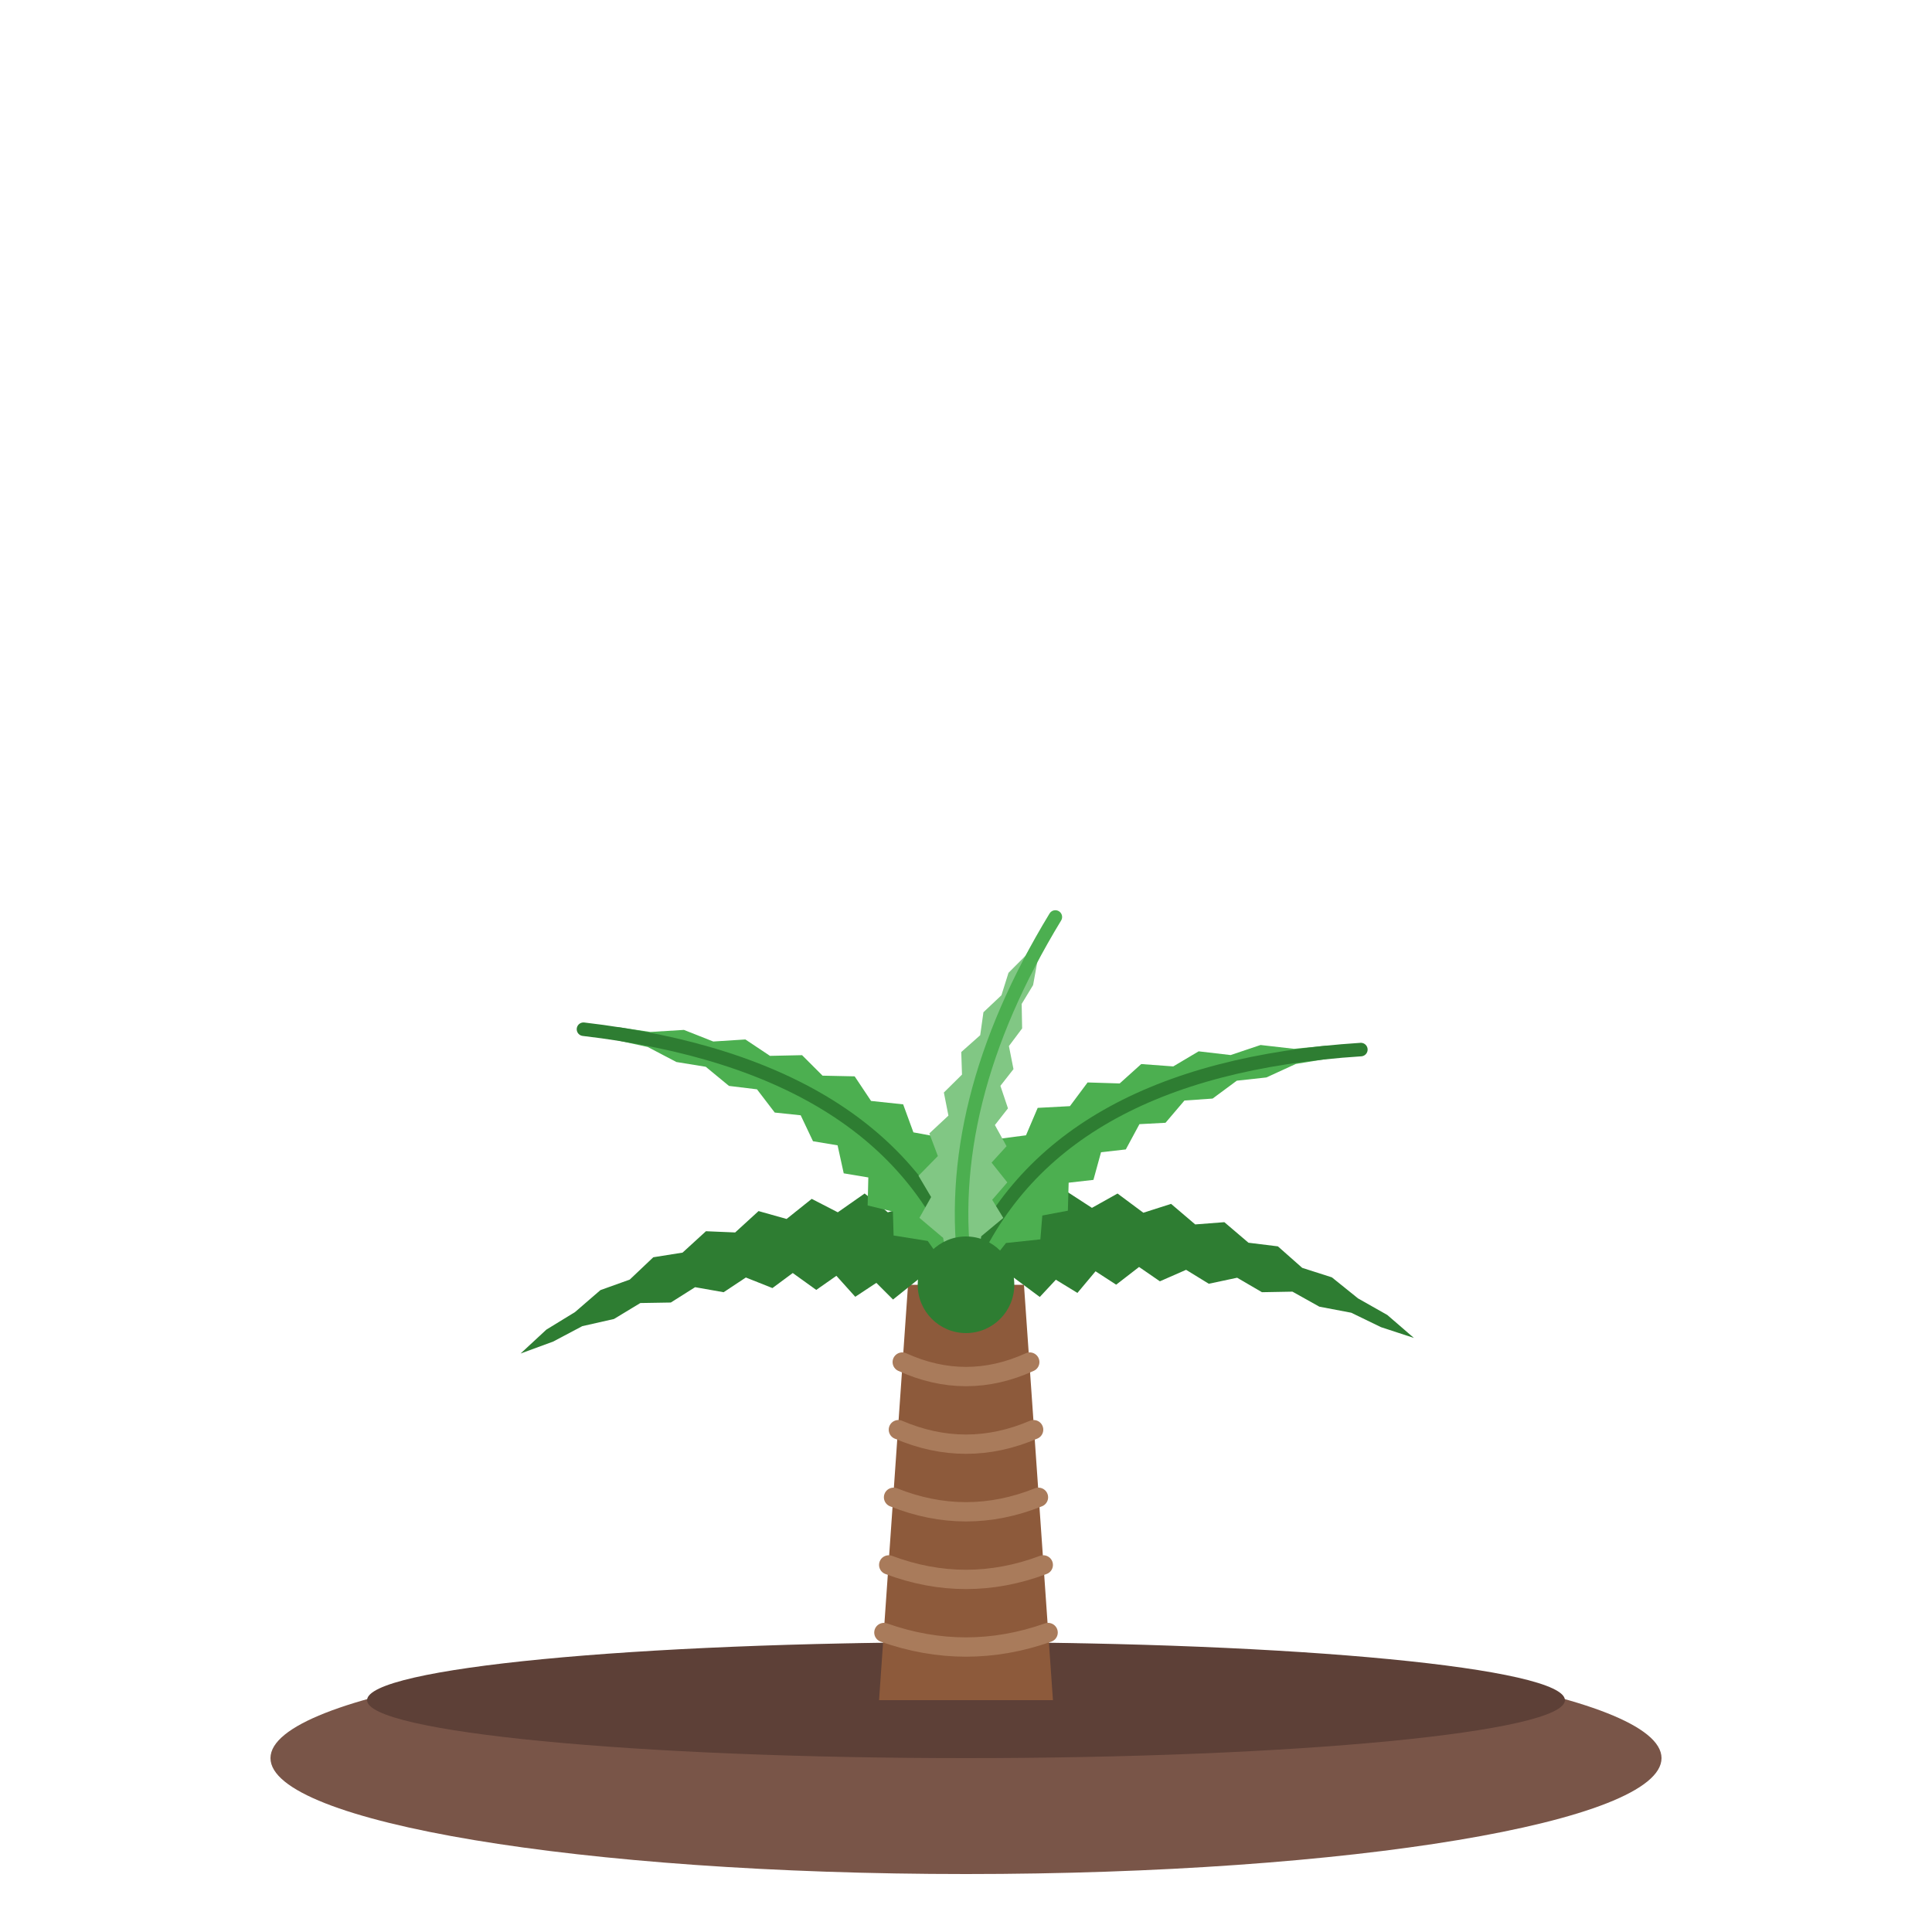
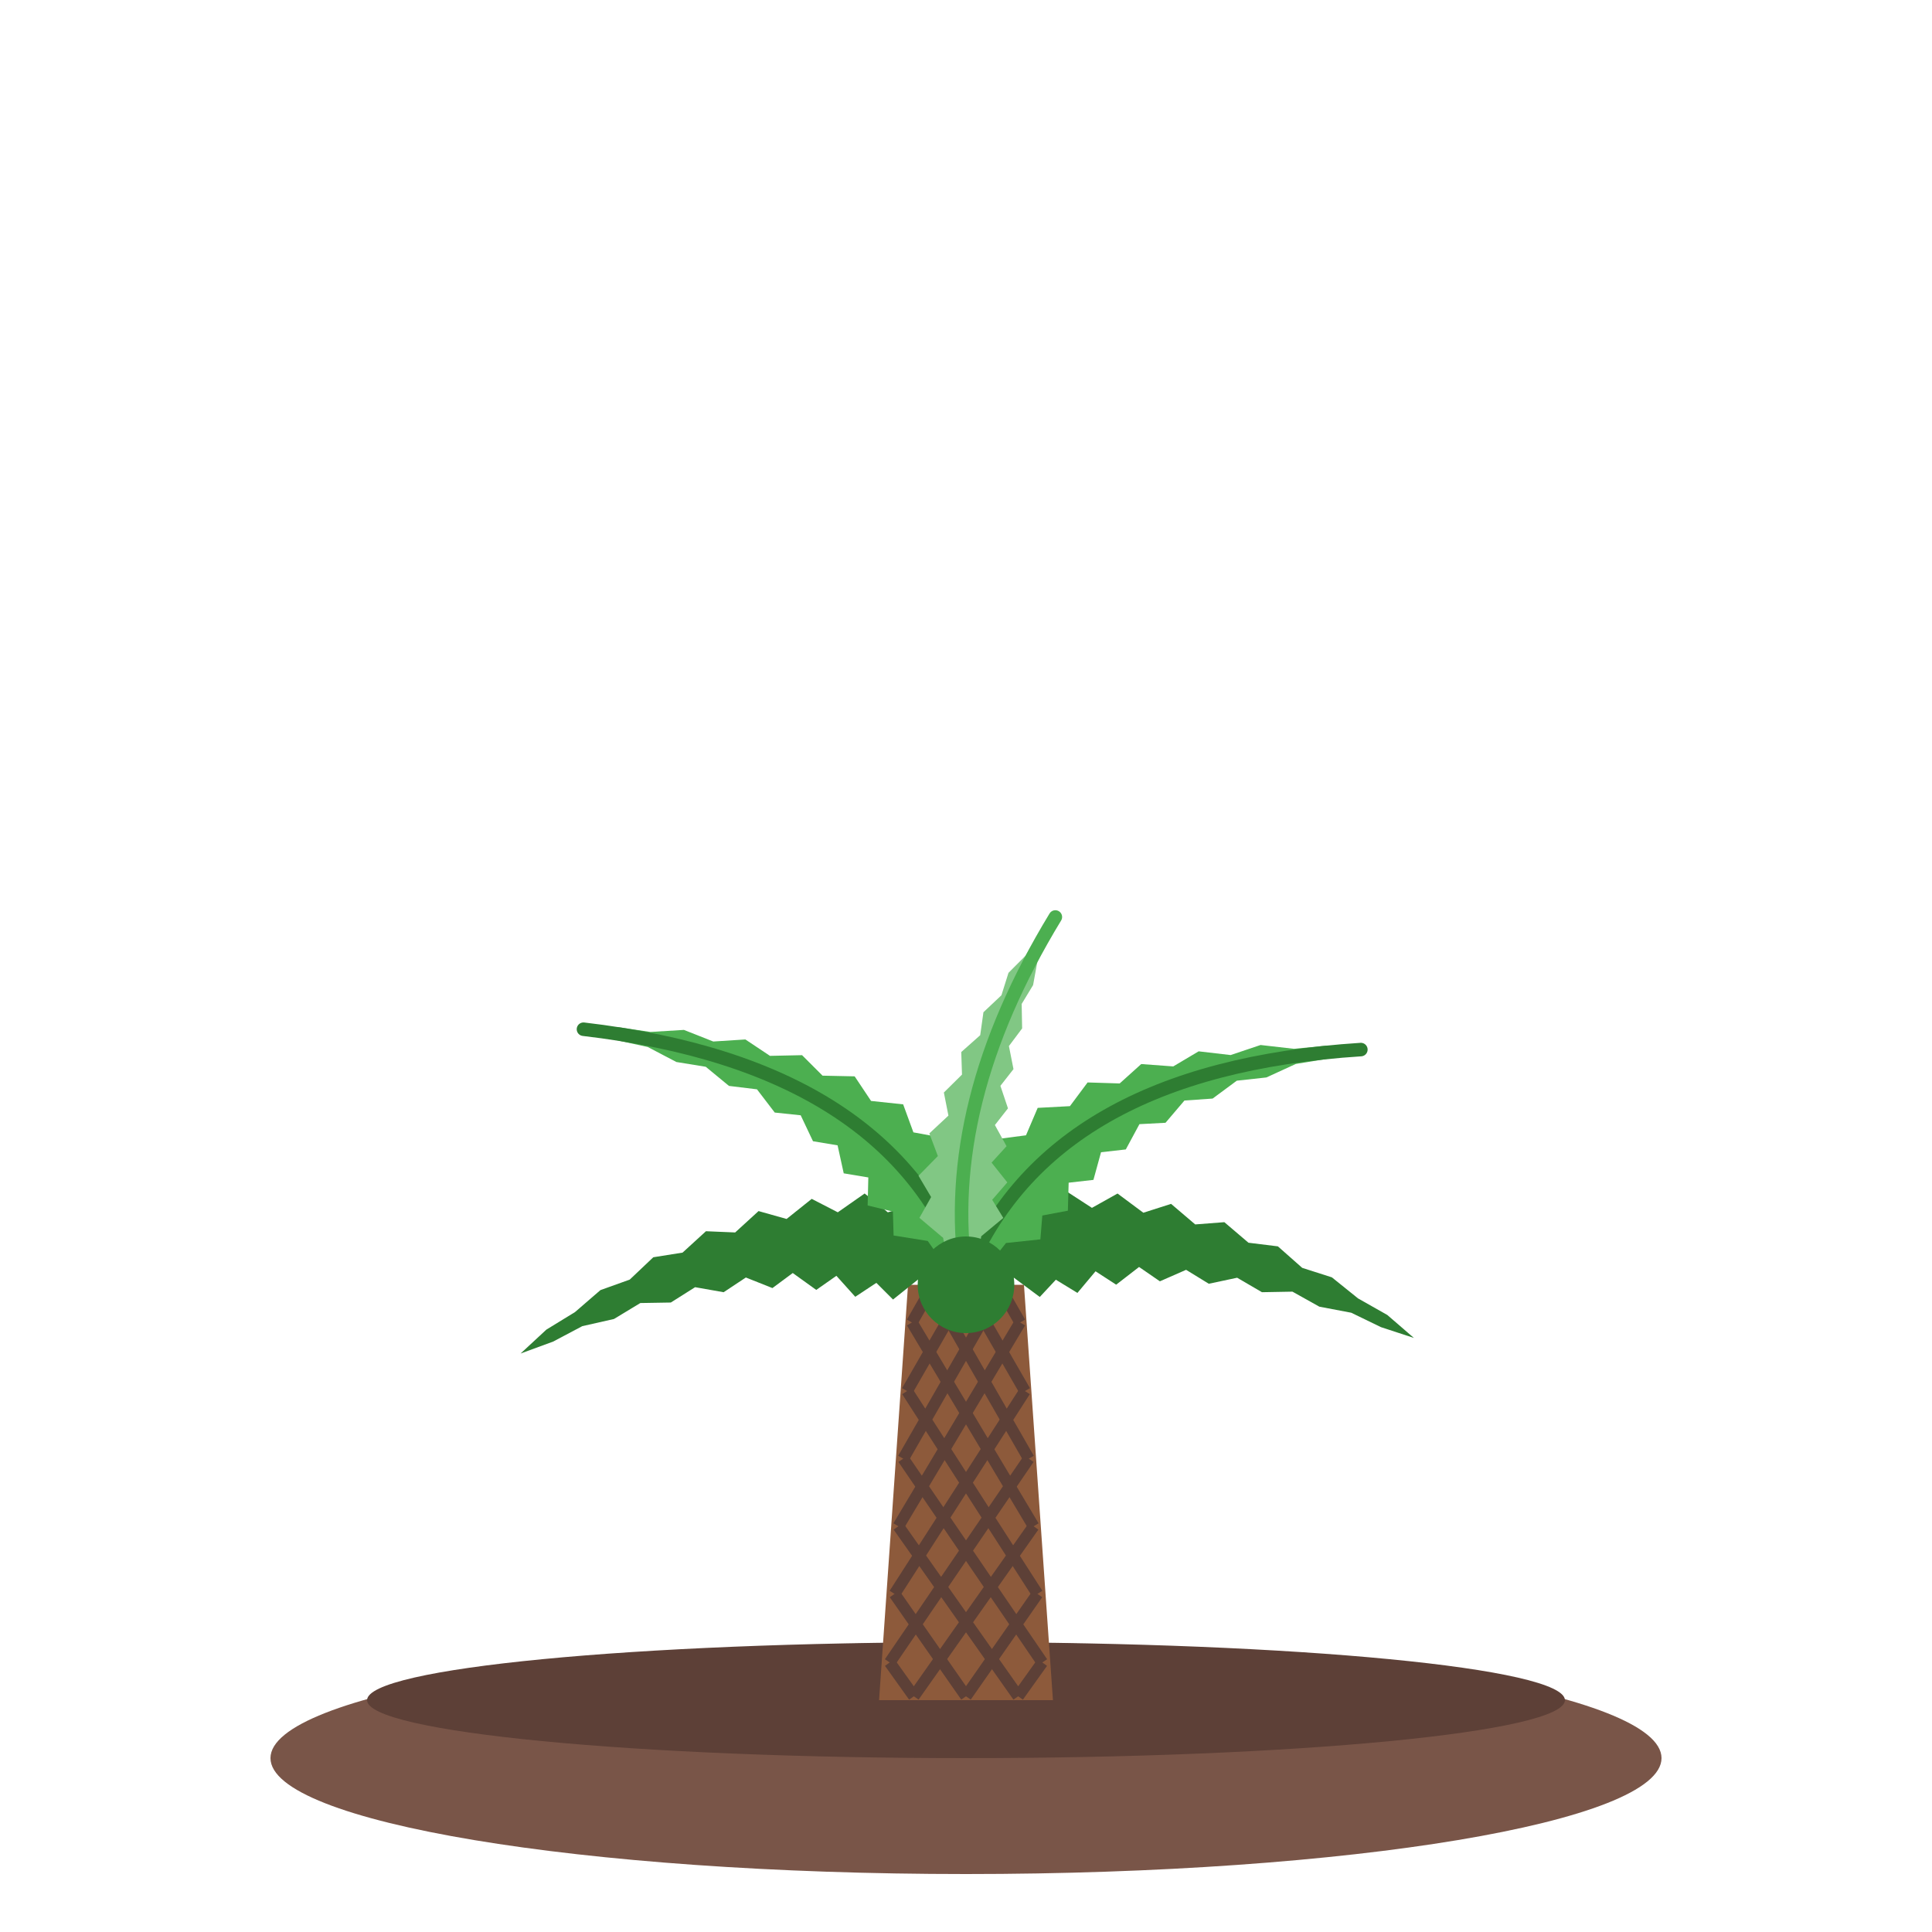
<svg xmlns="http://www.w3.org/2000/svg" viewBox="0 0 200 200">
  <style>
    @media (prefers-reduced-motion: no-preference) {
      .sway { transform-box: view-box; transform-origin: 100px 132px; animation: sway 5s ease-in-out infinite alternate; }
      .s1 { animation-duration: 5.2s; animation-delay: -0.8s; }
      .s2 { animation-duration: 4.6s; animation-delay: -2.4s; }
      .s3 { animation-duration: 5.6s; animation-delay: -1.7s; }
      .s4 { animation-duration: 4.9s; animation-delay: -3.2s; }
      .s5 { animation-duration: 5.3s; animation-delay: -0.3s; }
      @keyframes sway { from { transform: rotate(-2.5deg); } to { transform: rotate(2.5deg); } }
    }
  </style>
  <ellipse cx="100" cy="182" rx="72" ry="12" fill="#795548" />
  <ellipse cx="100" cy="176" rx="62" ry="6" fill="#5D4037" />
  <path d="M91,176 L94,133 L106,133 L109,176 Z" fill="#8D5A3B" />
-   <path d="M91.5,169 Q100,172 108.5,169" fill="none" stroke="#A97B5B" stroke-width="2" stroke-linecap="round" />
-   <path d="M92,162 Q100,165 108,162" fill="none" stroke="#A97B5B" stroke-width="2" stroke-linecap="round" />
-   <path d="M92.5,155 Q100,158 107.5,155" fill="none" stroke="#A97B5B" stroke-width="2" stroke-linecap="round" />
-   <path d="M93,148 Q100,151 107,148" fill="none" stroke="#A97B5B" stroke-width="2" stroke-linecap="round" />
-   <path d="M93.4,141 Q100,144 106.6,141" fill="none" stroke="#A97B5B" stroke-width="2" stroke-linecap="round" />
+   <path d="M94.6,175.6 L92.1,172.1" fill="none" stroke="#5D4037" stroke-width="1.2" />
+   <path d="M100,175.6 L92.6,165" fill="none" stroke="#5D4037" stroke-width="1.2" />
+   <path d="M105.4,175.6 L93,158" fill="none" stroke="#5D4037" stroke-width="1.2" />
+   <path d="M107.9,172.1 L93.5,151" fill="none" stroke="#5D4037" stroke-width="1.2" />
+   <path d="M107.4,165 L93.9,144" fill="none" stroke="#5D4037" stroke-width="1.2" />
+   <path d="M107,158 L94.4,136.9" fill="none" stroke="#5D4037" stroke-width="1.2" />
+   <path d="M106.5,151 L96.4,133.4" fill="none" stroke="#5D4037" stroke-width="1.2" />
+   <path d="M106.1,144 L100,133.4" fill="none" stroke="#5D4037" stroke-width="1.2" />
+   <path d="M105.6,136.9 L103.6,133.4" fill="none" stroke="#5D4037" stroke-width="1.2" />
+   <path d="M105.4,175.6 L107.9,172.1" fill="none" stroke="#5D4037" stroke-width="1.2" />
+   <path d="M100,175.6 L107.4,165" fill="none" stroke="#5D4037" stroke-width="1.2" />
+   <path d="M94.6,175.6 L107,158" fill="none" stroke="#5D4037" stroke-width="1.2" />
+   <path d="M92.1,172.1 L106.5,151" fill="none" stroke="#5D4037" stroke-width="1.2" />
+   <path d="M92.6,165 L106.1,144" fill="none" stroke="#5D4037" stroke-width="1.2" />
+   <path d="M93,158 L105.6,136.9" fill="none" stroke="#5D4037" stroke-width="1.2" />
+   <path d="M93.5,151 L103.6,133.4" fill="none" stroke="#5D4037" stroke-width="1.2" />
+   <path d="M93.9,144 L100,133.4" fill="none" stroke="#5D4037" stroke-width="1.2" />
+   <path d="M94.4,136.9 L96.4,133.4" fill="none" stroke="#5D4037" stroke-width="1.2" />
  <g class="sway s1">
    <g transform="translate(100 132) scale(-1 1) rotate(-10)">
      <path d="M0,0 L1.8,-2.4 L4.1,-3.3 L6.4,-6.3 L9.1,-5 L11.8,-6.5 L14.2,-4.1 L17.1,-5 L19.3,-2.5 L22.3,-2.8 L24.3,-0.2 L27.3,0.2 L29.3,2.8 L32.2,3.8 L34.2,6.5 L37,8.1 L39.2,10.8 L41.8,13.1 L44,16 L40.9,14.2 L38.2,12.1 L35.1,10.8 L32.7,8.7 L29.6,8.1 L27.4,6.1 L24.4,6.1 L22.4,4.2 L19.5,4.8 L17.7,2.9 L15,4.2 L13.2,2.4 L10.9,4.2 L9,2.4 L7,3.8 L4.8,1.3 L2.6,1.2 Z" fill="#2E7D32" />
    </g>
  </g>
  <g class="sway s2">
    <g transform="translate(100 132) rotate(-12)">
      <path d="M0,0 L1.8,-2.4 L4.1,-3.3 L6.4,-6.3 L9.1,-5 L11.8,-6.5 L14.2,-4.1 L17.1,-5 L19.3,-2.5 L22.3,-2.8 L24.3,-0.2 L27.3,0.2 L29.3,2.8 L32.2,3.8 L34.2,6.5 L37,8.1 L39.2,10.8 L41.8,13.1 L44,16 L40.9,14.2 L38.2,12.1 L35.1,10.8 L32.7,8.7 L29.6,8.1 L27.4,6.1 L24.4,6.1 L22.4,4.2 L19.5,4.8 L17.7,2.9 L15,4.2 L13.2,2.4 L10.9,4.2 L9,2.4 L7,3.8 L4.8,1.3 L2.6,1.2 Z" fill="#2E7D32" />
    </g>
  </g>
  <g class="sway s3">
    <g transform="translate(100 132) scale(-1 1) rotate(-45)">
      <path d="M0,0 L1.6,-2.7 L4,-4 L5.9,-7.4 L8.9,-6.6 L11.4,-8.6 L14.3,-6.6 L17.1,-7.9 L19.7,-5.8 L22.7,-6.4 L25.1,-4.1 L28.1,-4.1 L30.4,-1.7 L33.4,-1.1 L35.6,1.4 L38.6,2.7 L40.9,5.3 L43.6,7.3 L46,10 L42.8,8.4 L40,6.6 L36.8,5.6 L34.3,3.8 L31.2,3.5 L28.9,1.7 L25.9,2.1 L23.8,0.4 L21,1.4 L18.9,-0.1 L16.4,1.5 L14.3,0 L12.3,2.1 L10,0.7 L8.2,2.4 L5.3,0.3 L3,0.7 Z" fill="#4CAF50" />
      <path d="M0,0 Q20.7,-10 46,10" fill="none" stroke="#2E7D32" stroke-width="1.4" stroke-linecap="round" />
    </g>
  </g>
  <g class="sway s4">
    <g transform="translate(100 132) rotate(-42)">
      <path d="M0,0 L1.6,-2.7 L4,-4 L5.9,-7.4 L8.9,-6.6 L11.4,-8.6 L14.3,-6.6 L17.1,-7.9 L19.7,-5.8 L22.7,-6.4 L25.1,-4.1 L28.1,-4.1 L30.4,-1.7 L33.4,-1.1 L35.6,1.4 L38.6,2.7 L40.9,5.3 L43.6,7.3 L46,10 L42.8,8.4 L40,6.6 L36.8,5.6 L34.3,3.8 L31.2,3.5 L28.9,1.7 L25.9,2.1 L23.8,0.4 L21,1.4 L18.9,-0.1 L16.4,1.5 L14.3,0 L12.3,2.1 L10,0.7 L8.2,2.4 L5.3,0.3 L3,0.7 Z" fill="#4CAF50" />
      <path d="M0,0 Q20.7,-10 46,10" fill="none" stroke="#2E7D32" stroke-width="1.4" stroke-linecap="round" />
    </g>
  </g>
  <g class="sway s5">
    <g transform="translate(100 132) rotate(-82)">
      <path d="M0,0 L1.5,-2.1 L3.5,-2.9 L5.2,-5.6 L7.5,-4.7 L9.5,-6.3 L11.8,-4.6 L14,-5.8 L16.1,-4.1 L18.4,-4.9 L20.5,-3.3 L22.8,-3.7 L24.8,-2 L27.2,-2 L29.2,-0.4 L31.6,0 L33.6,1.5 L35.9,2.5 L38,4 L35.5,3.6 L33.2,2.8 L30.7,2.7 L28.6,1.8 L26.1,2.2 L24.1,1.1 L21.8,1.9 L19.9,0.8 L17.7,1.9 L15.8,0.8 L13.8,2.3 L11.9,1 L10.1,2.9 L8.1,1.6 L6.4,3 L4.2,1 L2.3,1 Z" fill="#81C784" />
      <path d="M0,0 Q17.1,-5 38,4" fill="none" stroke="#4CAF50" stroke-width="1.4" stroke-linecap="round" />
    </g>
  </g>
  <circle cx="100" cy="133" r="5" fill="#2E7D32" />
</svg>
